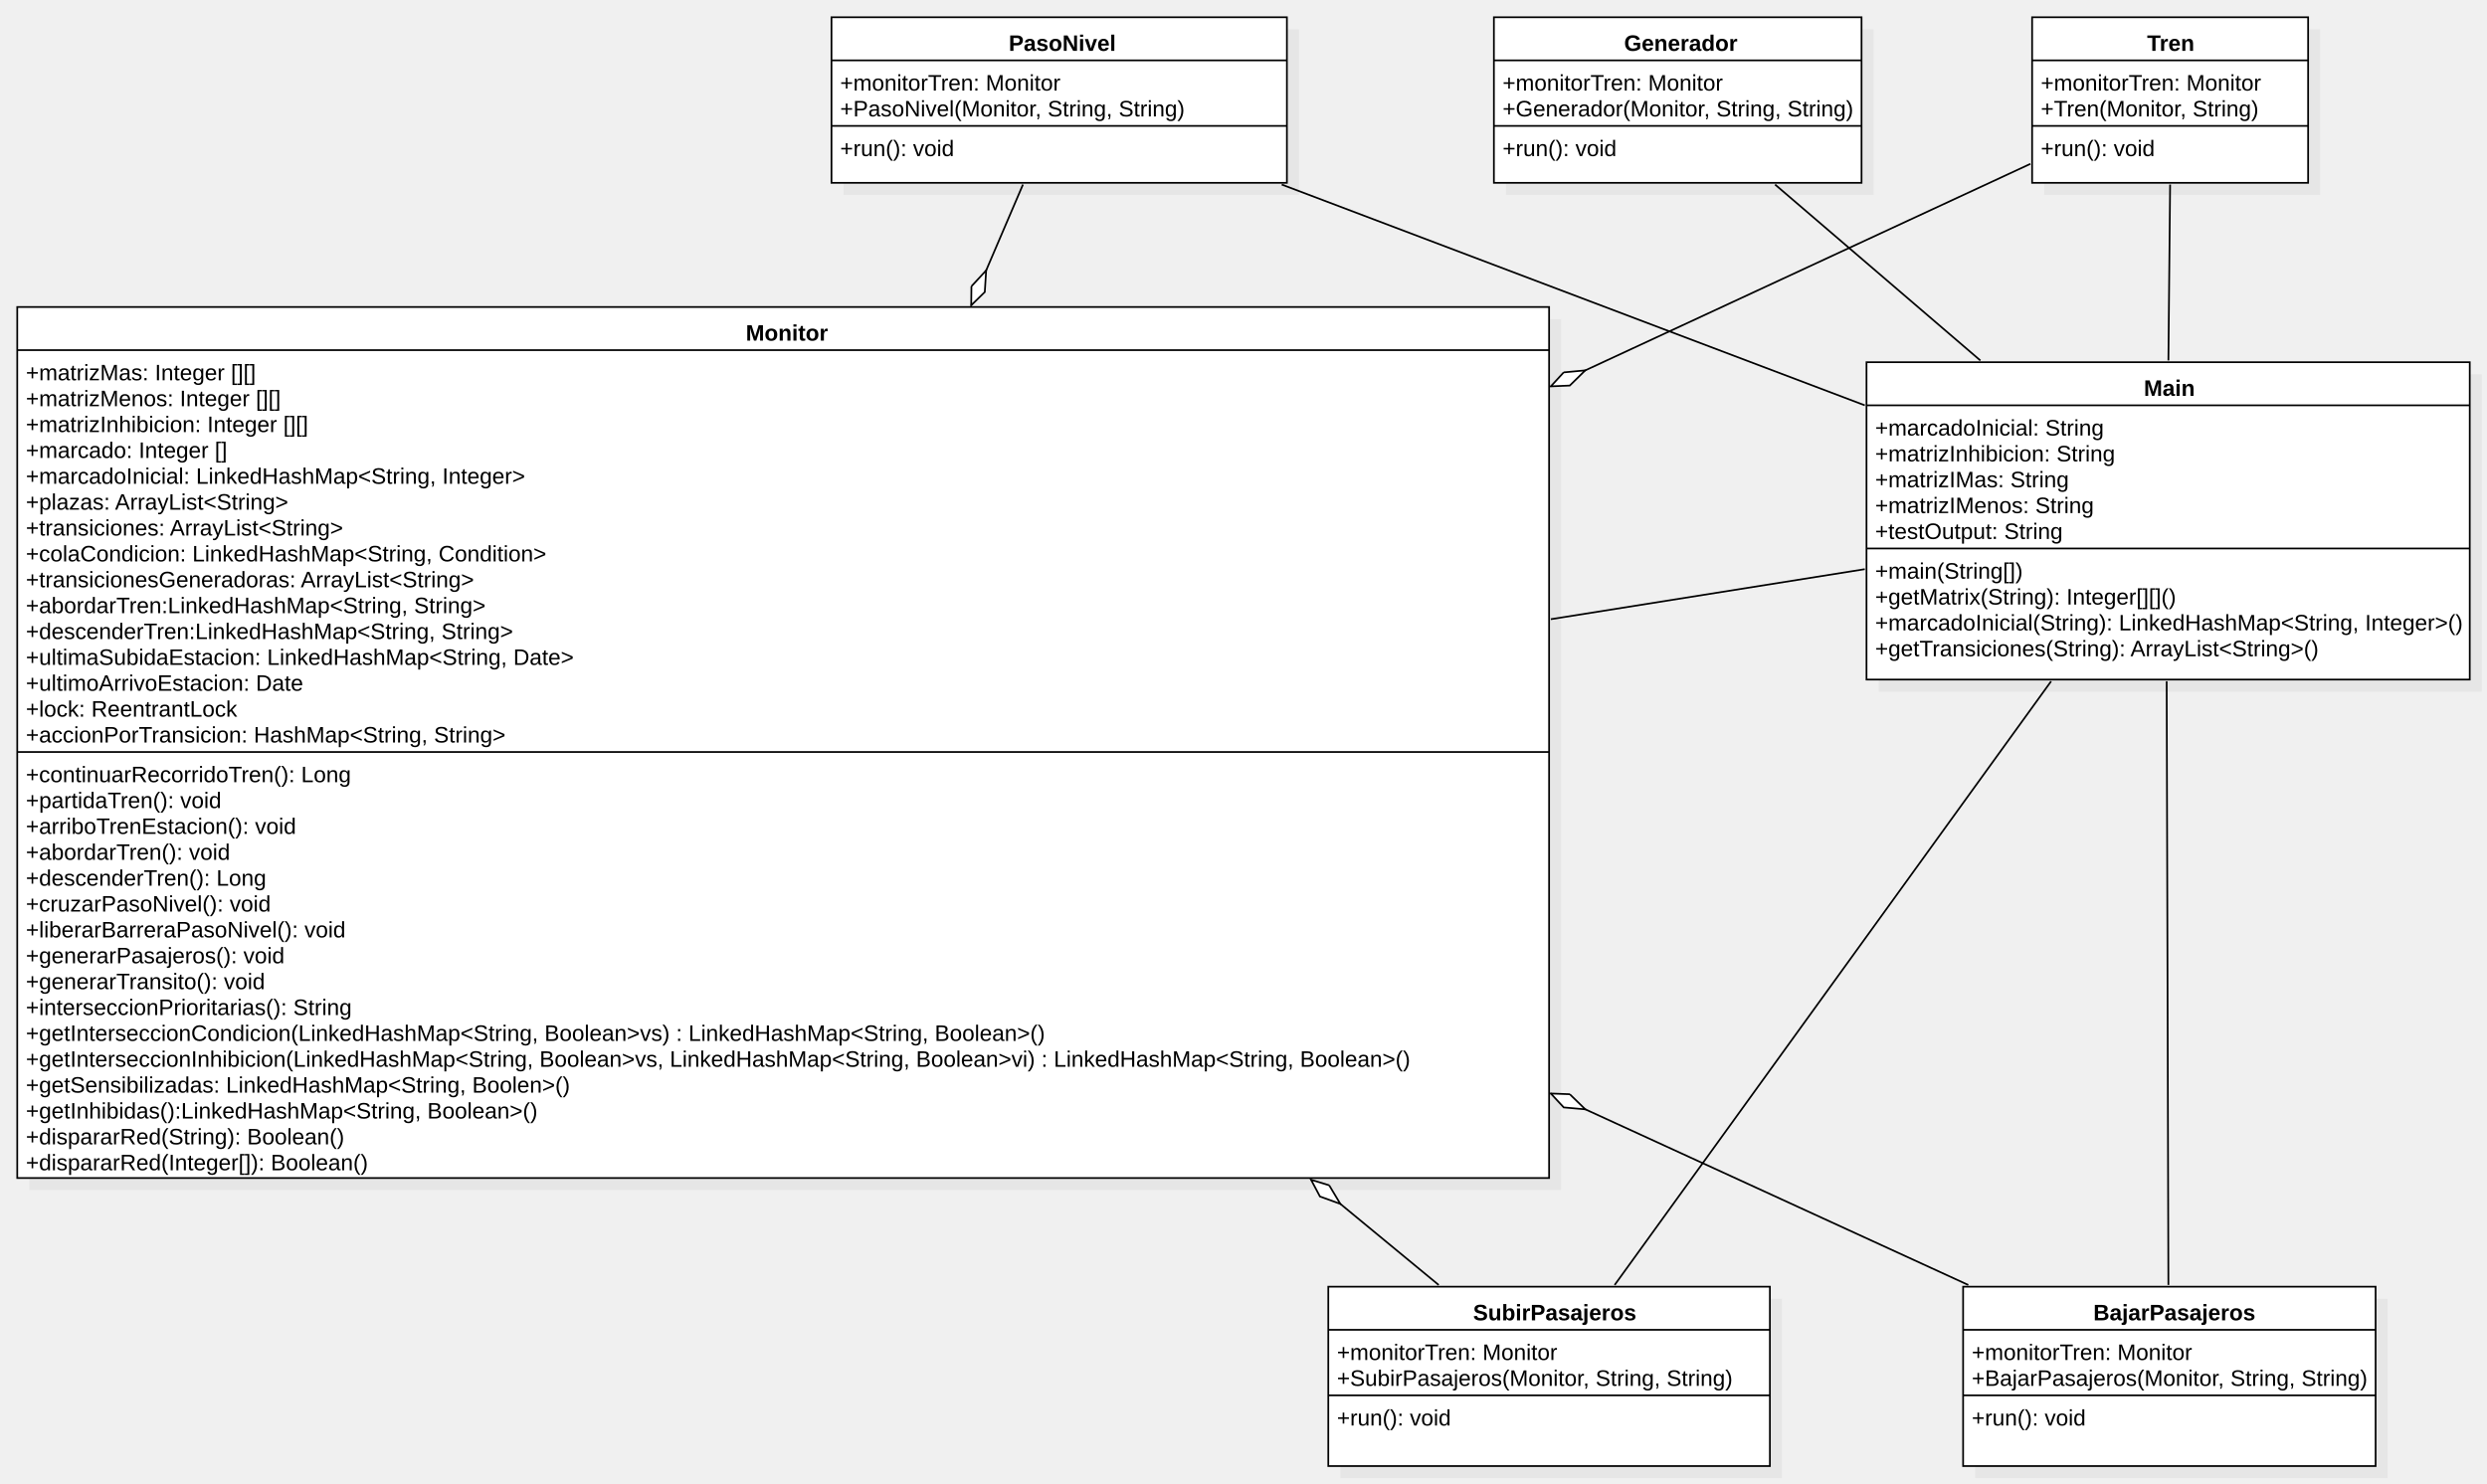
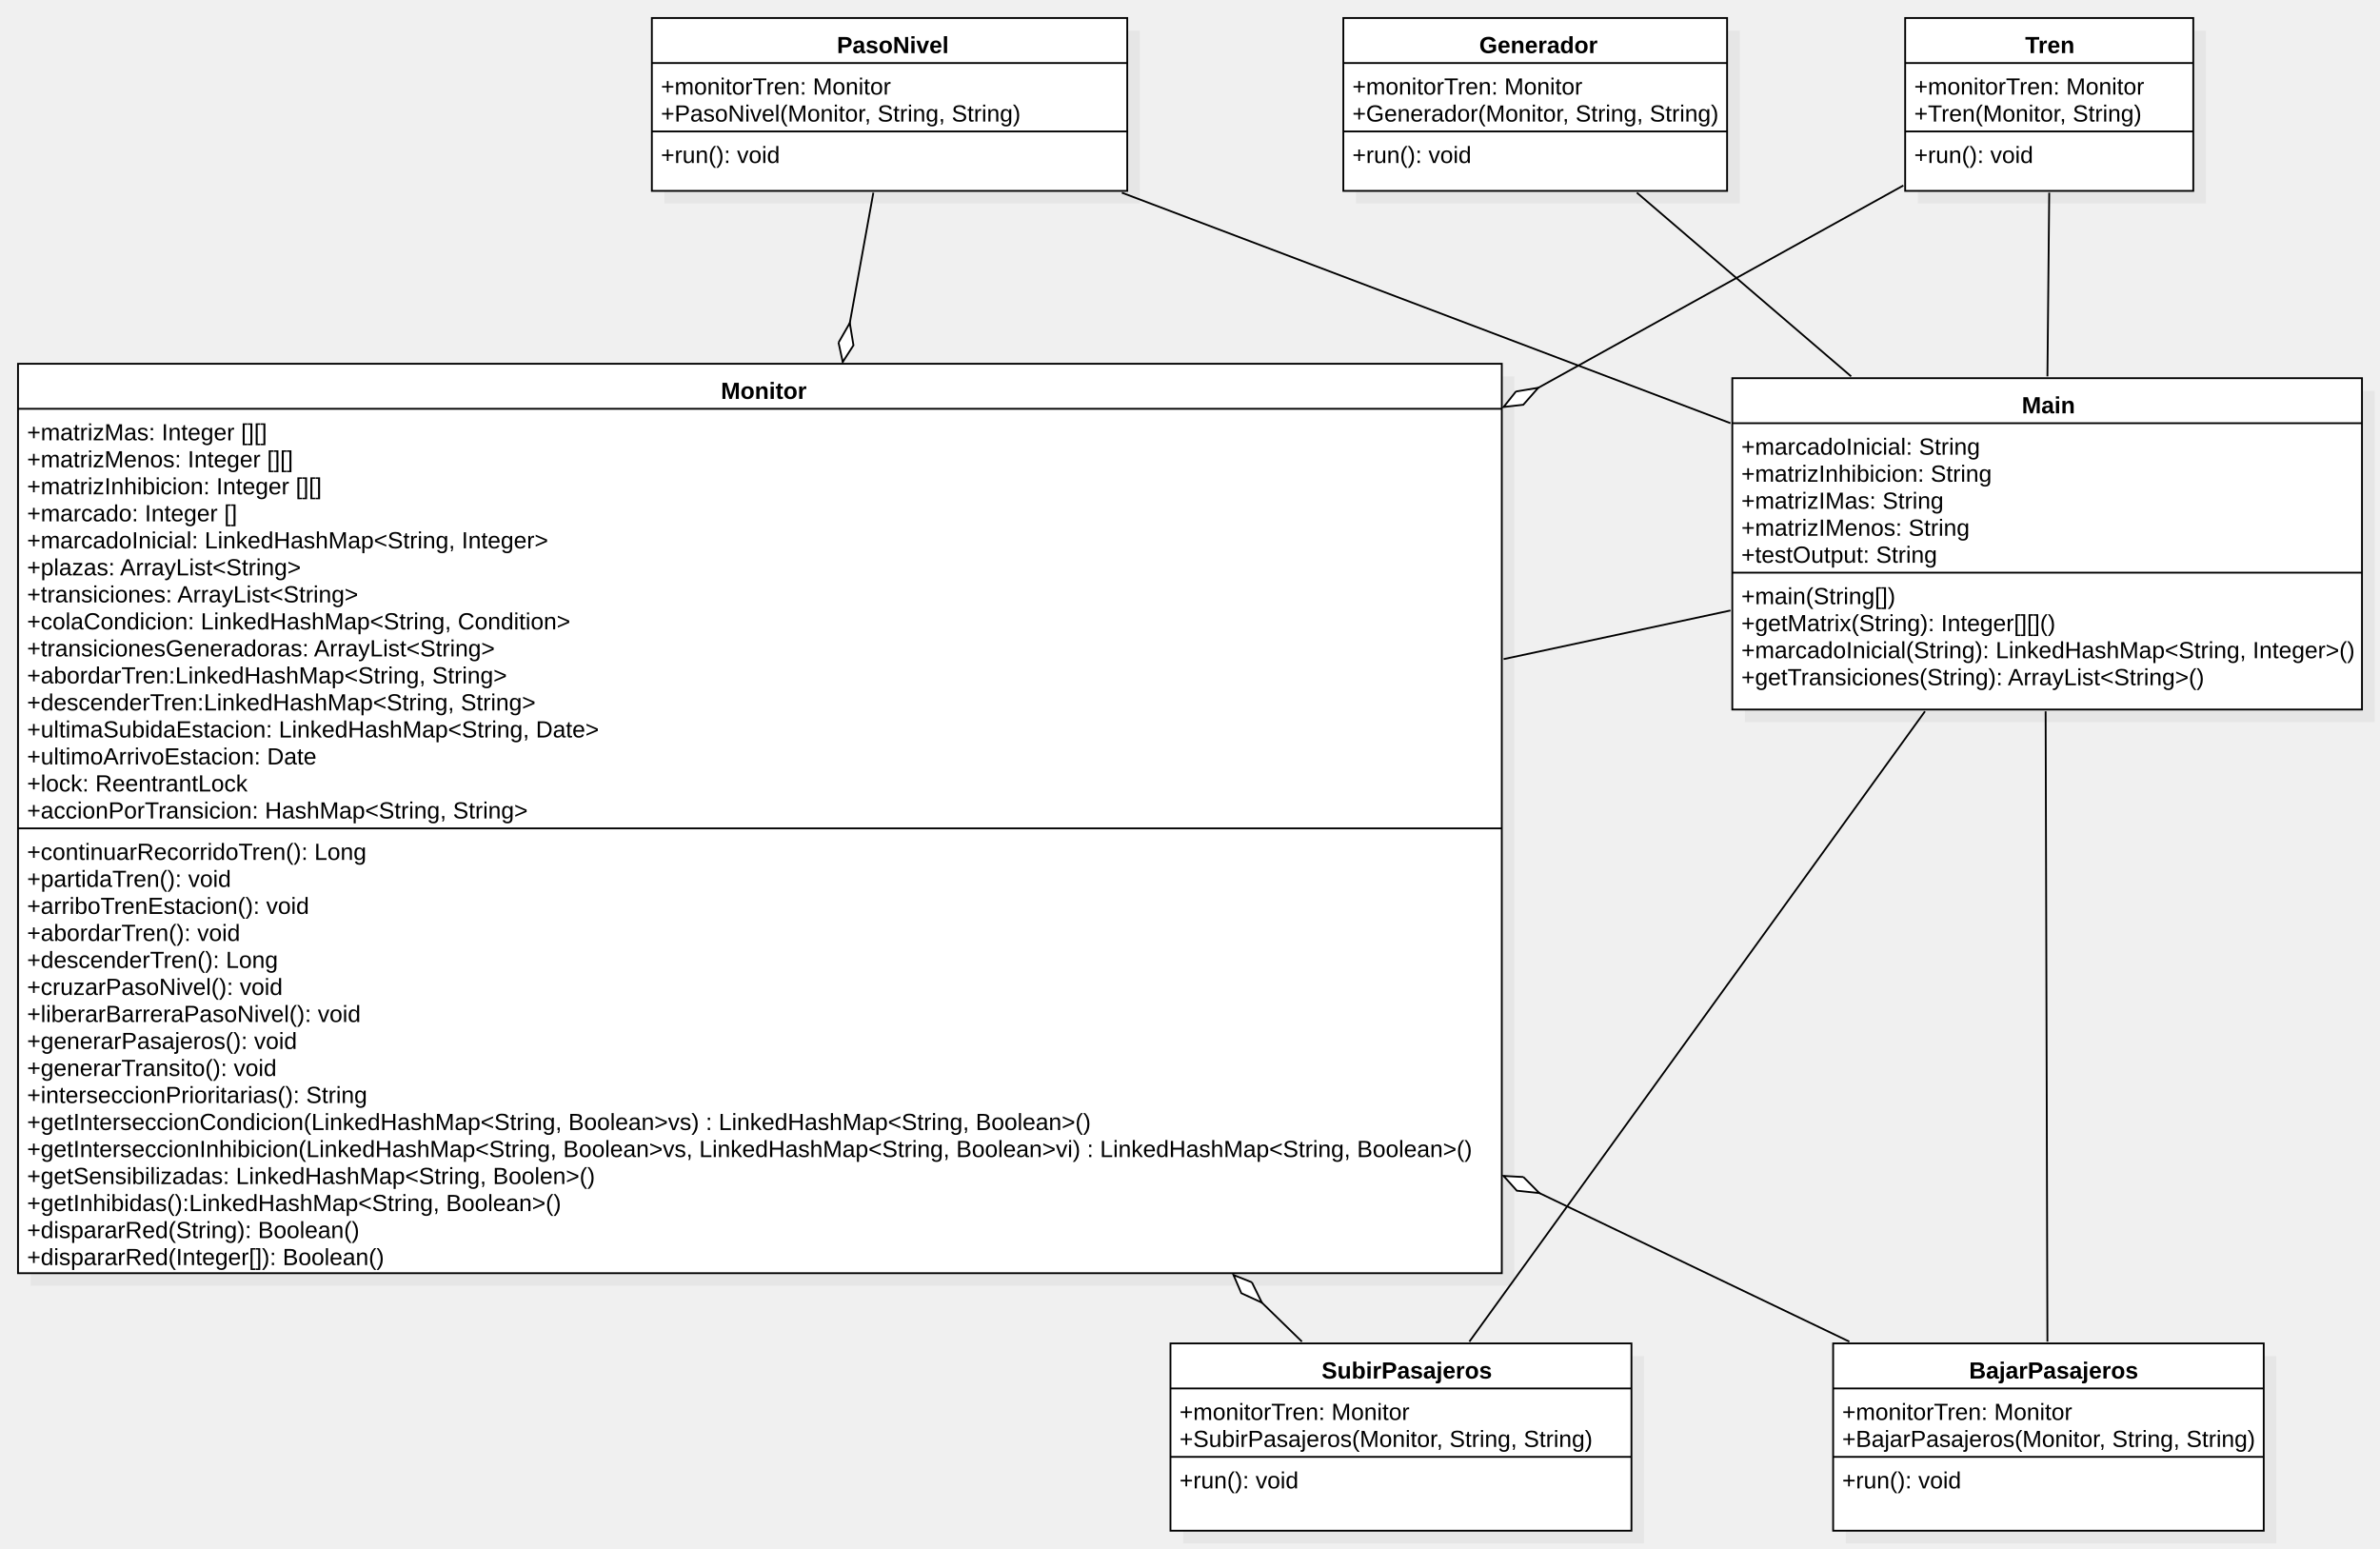
- <svg xmlns="http://www.w3.org/2000/svg" version="1.1" width="1441.691" height="860">
+ <svg xmlns="http://www.w3.org/2000/svg" version="1.1" width="1321.691" height="860">
  <defs />
  <g>
-     <g transform="translate(-182,-6) scale(1,1)">
+     <g transform="translate(-302,-6) scale(1,1)">
      <rect fill="#C0C0C0" stroke="none" x="1271" y="223" width="349.691" height="184" opacity="0.2" />
    </g>
-     <g transform="translate(-182,-6) scale(1,1)">
+     <g transform="translate(-302,-6) scale(1,1)">
      <rect fill="#ffffff" stroke="none" x="1264" y="216" width="349.691" height="184" />
    </g>
-     <g transform="translate(-182,-6) scale(1,1)">
+     <g transform="translate(-302,-6) scale(1,1)">
      <path fill="none" stroke="#000000" d="M 1264 216 L 1613.691 216 L 1613.691 400 L 1264 400 L 1264 216 Z Z" stroke-miterlimit="10" />
    </g>
-     <g transform="translate(-182,-6) scale(1,1)">
+     <g transform="translate(-302,-6) scale(1,1)">
      <path fill="none" stroke="#000000" d="M 1264 241 L 1613.691 241" stroke-miterlimit="10" />
    </g>
-     <g transform="translate(-182,-6) scale(1,1)">
+     <g transform="translate(-302,-6) scale(1,1)">
      <path fill="none" stroke="#000000" d="M 1264 324 L 1613.691 324" stroke-miterlimit="10" />
    </g>
-     <g transform="translate(-182,-6) scale(1,1)">
+     <g transform="translate(-302,-6) scale(1,1)">
      <g>
        <path fill="none" stroke="none" />
        <text fill="#000000" stroke="none" font-family="Arial" font-size="13px" font-style="normal" font-weight="bold" text-decoration="none" x="1424.757" y="235.5">Main</text>
      </g>
    </g>
-     <g transform="translate(-182,-6) scale(1,1)">
+     <g transform="translate(-302,-6) scale(1,1)">
      <g>
        <path fill="none" stroke="none" />
        <text fill="#000000" stroke="none" font-family="Arial" font-size="13px" font-style="normal" font-weight="normal" text-decoration="none" x="1269" y="258.5">+marcadoInicial: String</text>
      </g>
    </g>
-     <g transform="translate(-182,-6) scale(1,1)">
+     <g transform="translate(-302,-6) scale(1,1)">
      <g>
        <path fill="none" stroke="none" />
        <text fill="#000000" stroke="none" font-family="Arial" font-size="13px" font-style="normal" font-weight="normal" text-decoration="none" x="1269" y="273.5">+matrizInhibicion: String</text>
      </g>
    </g>
-     <g transform="translate(-182,-6) scale(1,1)">
+     <g transform="translate(-302,-6) scale(1,1)">
      <g>
        <path fill="none" stroke="none" />
        <text fill="#000000" stroke="none" font-family="Arial" font-size="13px" font-style="normal" font-weight="normal" text-decoration="none" x="1269" y="288.5">+matrizIMas: String</text>
      </g>
    </g>
-     <g transform="translate(-182,-6) scale(1,1)">
+     <g transform="translate(-302,-6) scale(1,1)">
      <g>
        <path fill="none" stroke="none" />
        <text fill="#000000" stroke="none" font-family="Arial" font-size="13px" font-style="normal" font-weight="normal" text-decoration="none" x="1269" y="303.5">+matrizIMenos: String</text>
      </g>
    </g>
-     <g transform="translate(-182,-6) scale(1,1)">
+     <g transform="translate(-302,-6) scale(1,1)">
      <g>
        <path fill="none" stroke="none" />
        <text fill="#000000" stroke="none" font-family="Arial" font-size="13px" font-style="normal" font-weight="normal" text-decoration="none" x="1269" y="318.5">+testOutput: String</text>
      </g>
    </g>
-     <g transform="translate(-182,-6) scale(1,1)">
+     <g transform="translate(-302,-6) scale(1,1)">
      <g>
        <path fill="none" stroke="none" />
        <text fill="#000000" stroke="none" font-family="Arial" font-size="13px" font-style="normal" font-weight="normal" text-decoration="none" x="1269" y="341.5">+main(String[])</text>
      </g>
    </g>
-     <g transform="translate(-182,-6) scale(1,1)">
+     <g transform="translate(-302,-6) scale(1,1)">
      <g>
        <path fill="none" stroke="none" />
        <text fill="#000000" stroke="none" font-family="Arial" font-size="13px" font-style="normal" font-weight="normal" text-decoration="none" x="1269" y="356.5">+getMatrix(String): Integer[][]()</text>
      </g>
    </g>
-     <g transform="translate(-182,-6) scale(1,1)">
+     <g transform="translate(-302,-6) scale(1,1)">
      <g>
        <path fill="none" stroke="none" />
        <text fill="#000000" stroke="none" font-family="Arial" font-size="13px" font-style="normal" font-weight="normal" text-decoration="none" x="1269" y="371.5">+marcadoInicial(String): LinkedHashMap&lt;String, Integer&gt;()</text>
      </g>
    </g>
-     <g transform="translate(-182,-6) scale(1,1)">
+     <g transform="translate(-302,-6) scale(1,1)">
      <g>
        <path fill="none" stroke="none" />
        <text fill="#000000" stroke="none" font-family="Arial" font-size="13px" font-style="normal" font-weight="normal" text-decoration="none" x="1269" y="386.5">+getTransiciones(String): ArrayList&lt;String&gt;()</text>
      </g>
    </g>
-     <g transform="translate(-182,-6) scale(1,1)">
-       <rect fill="#C0C0C0" stroke="none" x="199" y="191" width="888" height="505" opacity="0.2" />
-     </g>
-     <g transform="translate(-182,-6) scale(1,1)">
-       <rect fill="#ffffff" stroke="none" x="192" y="184" width="888" height="505" />
-     </g>
-     <g transform="translate(-182,-6) scale(1,1)">
-       <path fill="none" stroke="#000000" d="M 192 184 L 1080 184 L 1080 689 L 192 689 L 192 184 Z Z" stroke-miterlimit="10" />
-     </g>
-     <g transform="translate(-182,-6) scale(1,1)">
-       <path fill="none" stroke="#000000" d="M 192 209 L 1080 209" stroke-miterlimit="10" />
-     </g>
-     <g transform="translate(-182,-6) scale(1,1)">
-       <path fill="none" stroke="#000000" d="M 192 442 L 1080 442" stroke-miterlimit="10" />
-     </g>
-     <g transform="translate(-182,-6) scale(1,1)">
-       <g>
-         <path fill="none" stroke="none" />
-         <text fill="#000000" stroke="none" font-family="Arial" font-size="13px" font-style="normal" font-weight="bold" text-decoration="none" x="614.326" y="203.5">Monitor</text>
-       </g>
-     </g>
-     <g transform="translate(-182,-6) scale(1,1)">
-       <g>
-         <path fill="none" stroke="none" />
-         <text fill="#000000" stroke="none" font-family="Arial" font-size="13px" font-style="normal" font-weight="normal" text-decoration="none" x="197" y="226.5">+matrizMas: Integer [][]</text>
-       </g>
-     </g>
-     <g transform="translate(-182,-6) scale(1,1)">
-       <g>
-         <path fill="none" stroke="none" />
-         <text fill="#000000" stroke="none" font-family="Arial" font-size="13px" font-style="normal" font-weight="normal" text-decoration="none" x="197" y="241.5">+matrizMenos: Integer [][]</text>
-       </g>
-     </g>
-     <g transform="translate(-182,-6) scale(1,1)">
-       <g>
-         <path fill="none" stroke="none" />
-         <text fill="#000000" stroke="none" font-family="Arial" font-size="13px" font-style="normal" font-weight="normal" text-decoration="none" x="197" y="256.5">+matrizInhibicion: Integer [][]</text>
-       </g>
-     </g>
-     <g transform="translate(-182,-6) scale(1,1)">
-       <g>
-         <path fill="none" stroke="none" />
-         <text fill="#000000" stroke="none" font-family="Arial" font-size="13px" font-style="normal" font-weight="normal" text-decoration="none" x="197" y="271.5">+marcado: Integer []</text>
-       </g>
-     </g>
-     <g transform="translate(-182,-6) scale(1,1)">
-       <g>
-         <path fill="none" stroke="none" />
-         <text fill="#000000" stroke="none" font-family="Arial" font-size="13px" font-style="normal" font-weight="normal" text-decoration="none" x="197" y="286.5">+marcadoInicial: LinkedHashMap&lt;String, Integer&gt;</text>
-       </g>
-     </g>
-     <g transform="translate(-182,-6) scale(1,1)">
-       <g>
-         <path fill="none" stroke="none" />
-         <text fill="#000000" stroke="none" font-family="Arial" font-size="13px" font-style="normal" font-weight="normal" text-decoration="none" x="197" y="301.5">+plazas: ArrayList&lt;String&gt;</text>
-       </g>
-     </g>
-     <g transform="translate(-182,-6) scale(1,1)">
-       <g>
-         <path fill="none" stroke="none" />
-         <text fill="#000000" stroke="none" font-family="Arial" font-size="13px" font-style="normal" font-weight="normal" text-decoration="none" x="197" y="316.5">+transiciones: ArrayList&lt;String&gt;</text>
-       </g>
-     </g>
-     <g transform="translate(-182,-6) scale(1,1)">
-       <g>
-         <path fill="none" stroke="none" />
-         <text fill="#000000" stroke="none" font-family="Arial" font-size="13px" font-style="normal" font-weight="normal" text-decoration="none" x="197" y="331.5">+colaCondicion: LinkedHashMap&lt;String, Condition&gt;</text>
-       </g>
-     </g>
-     <g transform="translate(-182,-6) scale(1,1)">
-       <g>
-         <path fill="none" stroke="none" />
-         <text fill="#000000" stroke="none" font-family="Arial" font-size="13px" font-style="normal" font-weight="normal" text-decoration="none" x="197" y="346.5">+transicionesGeneradoras: ArrayList&lt;String&gt;</text>
-       </g>
-     </g>
-     <g transform="translate(-182,-6) scale(1,1)">
-       <g>
-         <path fill="none" stroke="none" />
-         <text fill="#000000" stroke="none" font-family="Arial" font-size="13px" font-style="normal" font-weight="normal" text-decoration="none" x="197" y="361.5">+abordarTren:LinkedHashMap&lt;String, String&gt;</text>
-       </g>
-     </g>
-     <g transform="translate(-182,-6) scale(1,1)">
-       <g>
-         <path fill="none" stroke="none" />
-         <text fill="#000000" stroke="none" font-family="Arial" font-size="13px" font-style="normal" font-weight="normal" text-decoration="none" x="197" y="376.5">+descenderTren:LinkedHashMap&lt;String, String&gt;</text>
-       </g>
-     </g>
-     <g transform="translate(-182,-6) scale(1,1)">
-       <g>
-         <path fill="none" stroke="none" />
-         <text fill="#000000" stroke="none" font-family="Arial" font-size="13px" font-style="normal" font-weight="normal" text-decoration="none" x="197" y="391.5">+ultimaSubidaEstacion: LinkedHashMap&lt;String, Date&gt;</text>
-       </g>
-     </g>
-     <g transform="translate(-182,-6) scale(1,1)">
-       <g>
-         <path fill="none" stroke="none" />
-         <text fill="#000000" stroke="none" font-family="Arial" font-size="13px" font-style="normal" font-weight="normal" text-decoration="none" x="197" y="406.5">+ultimoArrivoEstacion: Date</text>
-       </g>
-     </g>
-     <g transform="translate(-182,-6) scale(1,1)">
-       <g>
-         <path fill="none" stroke="none" />
-         <text fill="#000000" stroke="none" font-family="Arial" font-size="13px" font-style="normal" font-weight="normal" text-decoration="none" x="197" y="421.5">+lock: ReentrantLock</text>
-       </g>
-     </g>
-     <g transform="translate(-182,-6) scale(1,1)">
-       <g>
-         <path fill="none" stroke="none" />
-         <text fill="#000000" stroke="none" font-family="Arial" font-size="13px" font-style="normal" font-weight="normal" text-decoration="none" x="197" y="436.5">+accionPorTransicion: HashMap&lt;String, String&gt;</text>
-       </g>
-     </g>
-     <g transform="translate(-182,-6) scale(1,1)">
-       <g>
-         <path fill="none" stroke="none" />
-         <text fill="#000000" stroke="none" font-family="Arial" font-size="13px" font-style="normal" font-weight="normal" text-decoration="none" x="197" y="459.5">+continuarRecorridoTren(): Long</text>
-       </g>
-     </g>
-     <g transform="translate(-182,-6) scale(1,1)">
-       <g>
-         <path fill="none" stroke="none" />
-         <text fill="#000000" stroke="none" font-family="Arial" font-size="13px" font-style="normal" font-weight="normal" text-decoration="none" x="197" y="474.5">+partidaTren(): void</text>
-       </g>
-     </g>
-     <g transform="translate(-182,-6) scale(1,1)">
-       <g>
-         <path fill="none" stroke="none" />
-         <text fill="#000000" stroke="none" font-family="Arial" font-size="13px" font-style="normal" font-weight="normal" text-decoration="none" x="197" y="489.5">+arriboTrenEstacion(): void</text>
-       </g>
-     </g>
-     <g transform="translate(-182,-6) scale(1,1)">
-       <g>
-         <path fill="none" stroke="none" />
-         <text fill="#000000" stroke="none" font-family="Arial" font-size="13px" font-style="normal" font-weight="normal" text-decoration="none" x="197" y="504.5">+abordarTren(): void</text>
-       </g>
-     </g>
-     <g transform="translate(-182,-6) scale(1,1)">
-       <g>
-         <path fill="none" stroke="none" />
-         <text fill="#000000" stroke="none" font-family="Arial" font-size="13px" font-style="normal" font-weight="normal" text-decoration="none" x="197" y="519.5">+descenderTren(): Long</text>
-       </g>
-     </g>
-     <g transform="translate(-182,-6) scale(1,1)">
-       <g>
-         <path fill="none" stroke="none" />
-         <text fill="#000000" stroke="none" font-family="Arial" font-size="13px" font-style="normal" font-weight="normal" text-decoration="none" x="197" y="534.5">+cruzarPasoNivel(): void</text>
-       </g>
-     </g>
-     <g transform="translate(-182,-6) scale(1,1)">
-       <g>
-         <path fill="none" stroke="none" />
-         <text fill="#000000" stroke="none" font-family="Arial" font-size="13px" font-style="normal" font-weight="normal" text-decoration="none" x="197" y="549.5">+liberarBarreraPasoNivel(): void</text>
-       </g>
-     </g>
-     <g transform="translate(-182,-6) scale(1,1)">
-       <g>
-         <path fill="none" stroke="none" />
-         <text fill="#000000" stroke="none" font-family="Arial" font-size="13px" font-style="normal" font-weight="normal" text-decoration="none" x="197" y="564.5">+generarPasajeros(): void</text>
-       </g>
-     </g>
-     <g transform="translate(-182,-6) scale(1,1)">
-       <g>
-         <path fill="none" stroke="none" />
-         <text fill="#000000" stroke="none" font-family="Arial" font-size="13px" font-style="normal" font-weight="normal" text-decoration="none" x="197" y="579.5">+generarTransito(): void</text>
-       </g>
-     </g>
-     <g transform="translate(-182,-6) scale(1,1)">
-       <g>
-         <path fill="none" stroke="none" />
-         <text fill="#000000" stroke="none" font-family="Arial" font-size="13px" font-style="normal" font-weight="normal" text-decoration="none" x="197" y="594.5">+interseccionPrioritarias(): String</text>
-       </g>
-     </g>
-     <g transform="translate(-182,-6) scale(1,1)">
-       <g>
-         <path fill="none" stroke="none" />
-         <text fill="#000000" stroke="none" font-family="Arial" font-size="13px" font-style="normal" font-weight="normal" text-decoration="none" x="197" y="609.5">+getInterseccionCondicion(LinkedHashMap&lt;String, Boolean&gt;vs) :  LinkedHashMap&lt;String, Boolean&gt;()</text>
-       </g>
-     </g>
-     <g transform="translate(-182,-6) scale(1,1)">
-       <g>
-         <path fill="none" stroke="none" />
-         <text fill="#000000" stroke="none" font-family="Arial" font-size="13px" font-style="normal" font-weight="normal" text-decoration="none" x="197" y="624.5">+getInterseccionInhibicion(LinkedHashMap&lt;String, Boolean&gt;vs, LinkedHashMap&lt;String, Boolean&gt;vi) :  LinkedHashMap&lt;String, Boolean&gt;()</text>
-       </g>
-     </g>
-     <g transform="translate(-182,-6) scale(1,1)">
-       <g>
-         <path fill="none" stroke="none" />
-         <text fill="#000000" stroke="none" font-family="Arial" font-size="13px" font-style="normal" font-weight="normal" text-decoration="none" x="197" y="639.5">+getSensibilizadas: LinkedHashMap&lt;String, Boolen&gt;()</text>
-       </g>
-     </g>
-     <g transform="translate(-182,-6) scale(1,1)">
-       <g>
-         <path fill="none" stroke="none" />
-         <text fill="#000000" stroke="none" font-family="Arial" font-size="13px" font-style="normal" font-weight="normal" text-decoration="none" x="197" y="654.5">+getInhibidas():LinkedHashMap&lt;String, Boolean&gt;()</text>
-       </g>
-     </g>
-     <g transform="translate(-182,-6) scale(1,1)">
-       <g>
-         <path fill="none" stroke="none" />
-         <text fill="#000000" stroke="none" font-family="Arial" font-size="13px" font-style="normal" font-weight="normal" text-decoration="none" x="197" y="669.5">+dispararRed(String): Boolean()</text>
-       </g>
-     </g>
-     <g transform="translate(-182,-6) scale(1,1)">
-       <g>
-         <path fill="none" stroke="none" />
-         <text fill="#000000" stroke="none" font-family="Arial" font-size="13px" font-style="normal" font-weight="normal" text-decoration="none" x="197" y="684.5">+dispararRed(Integer[]): Boolean()</text>
-       </g>
-     </g>
-     <g transform="translate(-182,-6) scale(1,1)">
+     <g transform="translate(-302,-6) scale(1,1)">
+       <rect fill="#C0C0C0" stroke="none" x="319" y="215" width="824" height="505" opacity="0.2" />
+     </g>
+     <g transform="translate(-302,-6) scale(1,1)">
+       <rect fill="#ffffff" stroke="none" x="312" y="208" width="824" height="505" />
+     </g>
+     <g transform="translate(-302,-6) scale(1,1)">
+       <path fill="none" stroke="#000000" d="M 312 208 L 1136 208 L 1136 713 L 312 713 L 312 208 Z Z" stroke-miterlimit="10" />
+     </g>
+     <g transform="translate(-302,-6) scale(1,1)">
+       <path fill="none" stroke="#000000" d="M 312 233 L 1136 233" stroke-miterlimit="10" />
+     </g>
+     <g transform="translate(-302,-6) scale(1,1)">
+       <path fill="none" stroke="#000000" d="M 312 466 L 1136 466" stroke-miterlimit="10" />
+     </g>
+     <g transform="translate(-302,-6) scale(1,1)">
+       <g>
+         <path fill="none" stroke="none" />
+         <text fill="#000000" stroke="none" font-family="Arial" font-size="13px" font-style="normal" font-weight="bold" text-decoration="none" x="702.326" y="227.5">Monitor</text>
+       </g>
+     </g>
+     <g transform="translate(-302,-6) scale(1,1)">
+       <g>
+         <path fill="none" stroke="none" />
+         <text fill="#000000" stroke="none" font-family="Arial" font-size="13px" font-style="normal" font-weight="normal" text-decoration="none" x="317" y="250.5">+matrizMas: Integer [][]</text>
+       </g>
+     </g>
+     <g transform="translate(-302,-6) scale(1,1)">
+       <g>
+         <path fill="none" stroke="none" />
+         <text fill="#000000" stroke="none" font-family="Arial" font-size="13px" font-style="normal" font-weight="normal" text-decoration="none" x="317" y="265.5">+matrizMenos: Integer [][]</text>
+       </g>
+     </g>
+     <g transform="translate(-302,-6) scale(1,1)">
+       <g>
+         <path fill="none" stroke="none" />
+         <text fill="#000000" stroke="none" font-family="Arial" font-size="13px" font-style="normal" font-weight="normal" text-decoration="none" x="317" y="280.5">+matrizInhibicion: Integer [][]</text>
+       </g>
+     </g>
+     <g transform="translate(-302,-6) scale(1,1)">
+       <g>
+         <path fill="none" stroke="none" />
+         <text fill="#000000" stroke="none" font-family="Arial" font-size="13px" font-style="normal" font-weight="normal" text-decoration="none" x="317" y="295.5">+marcado: Integer []</text>
+       </g>
+     </g>
+     <g transform="translate(-302,-6) scale(1,1)">
+       <g>
+         <path fill="none" stroke="none" />
+         <text fill="#000000" stroke="none" font-family="Arial" font-size="13px" font-style="normal" font-weight="normal" text-decoration="none" x="317" y="310.5">+marcadoInicial: LinkedHashMap&lt;String, Integer&gt;</text>
+       </g>
+     </g>
+     <g transform="translate(-302,-6) scale(1,1)">
+       <g>
+         <path fill="none" stroke="none" />
+         <text fill="#000000" stroke="none" font-family="Arial" font-size="13px" font-style="normal" font-weight="normal" text-decoration="none" x="317" y="325.5">+plazas: ArrayList&lt;String&gt;</text>
+       </g>
+     </g>
+     <g transform="translate(-302,-6) scale(1,1)">
+       <g>
+         <path fill="none" stroke="none" />
+         <text fill="#000000" stroke="none" font-family="Arial" font-size="13px" font-style="normal" font-weight="normal" text-decoration="none" x="317" y="340.5">+transiciones: ArrayList&lt;String&gt;</text>
+       </g>
+     </g>
+     <g transform="translate(-302,-6) scale(1,1)">
+       <g>
+         <path fill="none" stroke="none" />
+         <text fill="#000000" stroke="none" font-family="Arial" font-size="13px" font-style="normal" font-weight="normal" text-decoration="none" x="317" y="355.5">+colaCondicion: LinkedHashMap&lt;String, Condition&gt;</text>
+       </g>
+     </g>
+     <g transform="translate(-302,-6) scale(1,1)">
+       <g>
+         <path fill="none" stroke="none" />
+         <text fill="#000000" stroke="none" font-family="Arial" font-size="13px" font-style="normal" font-weight="normal" text-decoration="none" x="317" y="370.5">+transicionesGeneradoras: ArrayList&lt;String&gt;</text>
+       </g>
+     </g>
+     <g transform="translate(-302,-6) scale(1,1)">
+       <g>
+         <path fill="none" stroke="none" />
+         <text fill="#000000" stroke="none" font-family="Arial" font-size="13px" font-style="normal" font-weight="normal" text-decoration="none" x="317" y="385.5">+abordarTren:LinkedHashMap&lt;String, String&gt;</text>
+       </g>
+     </g>
+     <g transform="translate(-302,-6) scale(1,1)">
+       <g>
+         <path fill="none" stroke="none" />
+         <text fill="#000000" stroke="none" font-family="Arial" font-size="13px" font-style="normal" font-weight="normal" text-decoration="none" x="317" y="400.5">+descenderTren:LinkedHashMap&lt;String, String&gt;</text>
+       </g>
+     </g>
+     <g transform="translate(-302,-6) scale(1,1)">
+       <g>
+         <path fill="none" stroke="none" />
+         <text fill="#000000" stroke="none" font-family="Arial" font-size="13px" font-style="normal" font-weight="normal" text-decoration="none" x="317" y="415.5">+ultimaSubidaEstacion: LinkedHashMap&lt;String, Date&gt;</text>
+       </g>
+     </g>
+     <g transform="translate(-302,-6) scale(1,1)">
+       <g>
+         <path fill="none" stroke="none" />
+         <text fill="#000000" stroke="none" font-family="Arial" font-size="13px" font-style="normal" font-weight="normal" text-decoration="none" x="317" y="430.5">+ultimoArrivoEstacion: Date</text>
+       </g>
+     </g>
+     <g transform="translate(-302,-6) scale(1,1)">
+       <g>
+         <path fill="none" stroke="none" />
+         <text fill="#000000" stroke="none" font-family="Arial" font-size="13px" font-style="normal" font-weight="normal" text-decoration="none" x="317" y="445.5">+lock: ReentrantLock</text>
+       </g>
+     </g>
+     <g transform="translate(-302,-6) scale(1,1)">
+       <g>
+         <path fill="none" stroke="none" />
+         <text fill="#000000" stroke="none" font-family="Arial" font-size="13px" font-style="normal" font-weight="normal" text-decoration="none" x="317" y="460.5">+accionPorTransicion: HashMap&lt;String, String&gt;</text>
+       </g>
+     </g>
+     <g transform="translate(-302,-6) scale(1,1)">
+       <g>
+         <path fill="none" stroke="none" />
+         <text fill="#000000" stroke="none" font-family="Arial" font-size="13px" font-style="normal" font-weight="normal" text-decoration="none" x="317" y="483.5">+continuarRecorridoTren(): Long</text>
+       </g>
+     </g>
+     <g transform="translate(-302,-6) scale(1,1)">
+       <g>
+         <path fill="none" stroke="none" />
+         <text fill="#000000" stroke="none" font-family="Arial" font-size="13px" font-style="normal" font-weight="normal" text-decoration="none" x="317" y="498.5">+partidaTren(): void</text>
+       </g>
+     </g>
+     <g transform="translate(-302,-6) scale(1,1)">
+       <g>
+         <path fill="none" stroke="none" />
+         <text fill="#000000" stroke="none" font-family="Arial" font-size="13px" font-style="normal" font-weight="normal" text-decoration="none" x="317" y="513.5">+arriboTrenEstacion(): void</text>
+       </g>
+     </g>
+     <g transform="translate(-302,-6) scale(1,1)">
+       <g>
+         <path fill="none" stroke="none" />
+         <text fill="#000000" stroke="none" font-family="Arial" font-size="13px" font-style="normal" font-weight="normal" text-decoration="none" x="317" y="528.5">+abordarTren(): void</text>
+       </g>
+     </g>
+     <g transform="translate(-302,-6) scale(1,1)">
+       <g>
+         <path fill="none" stroke="none" />
+         <text fill="#000000" stroke="none" font-family="Arial" font-size="13px" font-style="normal" font-weight="normal" text-decoration="none" x="317" y="543.5">+descenderTren(): Long</text>
+       </g>
+     </g>
+     <g transform="translate(-302,-6) scale(1,1)">
+       <g>
+         <path fill="none" stroke="none" />
+         <text fill="#000000" stroke="none" font-family="Arial" font-size="13px" font-style="normal" font-weight="normal" text-decoration="none" x="317" y="558.5">+cruzarPasoNivel(): void</text>
+       </g>
+     </g>
+     <g transform="translate(-302,-6) scale(1,1)">
+       <g>
+         <path fill="none" stroke="none" />
+         <text fill="#000000" stroke="none" font-family="Arial" font-size="13px" font-style="normal" font-weight="normal" text-decoration="none" x="317" y="573.5">+liberarBarreraPasoNivel(): void</text>
+       </g>
+     </g>
+     <g transform="translate(-302,-6) scale(1,1)">
+       <g>
+         <path fill="none" stroke="none" />
+         <text fill="#000000" stroke="none" font-family="Arial" font-size="13px" font-style="normal" font-weight="normal" text-decoration="none" x="317" y="588.5">+generarPasajeros(): void</text>
+       </g>
+     </g>
+     <g transform="translate(-302,-6) scale(1,1)">
+       <g>
+         <path fill="none" stroke="none" />
+         <text fill="#000000" stroke="none" font-family="Arial" font-size="13px" font-style="normal" font-weight="normal" text-decoration="none" x="317" y="603.5">+generarTransito(): void</text>
+       </g>
+     </g>
+     <g transform="translate(-302,-6) scale(1,1)">
+       <g>
+         <path fill="none" stroke="none" />
+         <text fill="#000000" stroke="none" font-family="Arial" font-size="13px" font-style="normal" font-weight="normal" text-decoration="none" x="317" y="618.5">+interseccionPrioritarias(): String</text>
+       </g>
+     </g>
+     <g transform="translate(-302,-6) scale(1,1)">
+       <g>
+         <path fill="none" stroke="none" />
+         <text fill="#000000" stroke="none" font-family="Arial" font-size="13px" font-style="normal" font-weight="normal" text-decoration="none" x="317" y="633.5">+getInterseccionCondicion(LinkedHashMap&lt;String, Boolean&gt;vs) :  LinkedHashMap&lt;String, Boolean&gt;()</text>
+       </g>
+     </g>
+     <g transform="translate(-302,-6) scale(1,1)">
+       <g>
+         <path fill="none" stroke="none" />
+         <text fill="#000000" stroke="none" font-family="Arial" font-size="13px" font-style="normal" font-weight="normal" text-decoration="none" x="317" y="648.5">+getInterseccionInhibicion(LinkedHashMap&lt;String, Boolean&gt;vs, LinkedHashMap&lt;String, Boolean&gt;vi) :  LinkedHashMap&lt;String, Boolean&gt;()</text>
+       </g>
+     </g>
+     <g transform="translate(-302,-6) scale(1,1)">
+       <g>
+         <path fill="none" stroke="none" />
+         <text fill="#000000" stroke="none" font-family="Arial" font-size="13px" font-style="normal" font-weight="normal" text-decoration="none" x="317" y="663.5">+getSensibilizadas: LinkedHashMap&lt;String, Boolen&gt;()</text>
+       </g>
+     </g>
+     <g transform="translate(-302,-6) scale(1,1)">
+       <g>
+         <path fill="none" stroke="none" />
+         <text fill="#000000" stroke="none" font-family="Arial" font-size="13px" font-style="normal" font-weight="normal" text-decoration="none" x="317" y="678.5">+getInhibidas():LinkedHashMap&lt;String, Boolean&gt;()</text>
+       </g>
+     </g>
+     <g transform="translate(-302,-6) scale(1,1)">
+       <g>
+         <path fill="none" stroke="none" />
+         <text fill="#000000" stroke="none" font-family="Arial" font-size="13px" font-style="normal" font-weight="normal" text-decoration="none" x="317" y="693.5">+dispararRed(String): Boolean()</text>
+       </g>
+     </g>
+     <g transform="translate(-302,-6) scale(1,1)">
+       <g>
+         <path fill="none" stroke="none" />
+         <text fill="#000000" stroke="none" font-family="Arial" font-size="13px" font-style="normal" font-weight="normal" text-decoration="none" x="317" y="708.5">+dispararRed(Integer[]): Boolean()</text>
+       </g>
+     </g>
+     <g transform="translate(-302,-6) scale(1,1)">
      <rect fill="#C0C0C0" stroke="none" x="1367" y="23" width="160" height="96" opacity="0.2" />
    </g>
-     <g transform="translate(-182,-6) scale(1,1)">
+     <g transform="translate(-302,-6) scale(1,1)">
      <rect fill="#ffffff" stroke="none" x="1360" y="16" width="160" height="96" />
    </g>
-     <g transform="translate(-182,-6) scale(1,1)">
+     <g transform="translate(-302,-6) scale(1,1)">
      <path fill="none" stroke="#000000" d="M 1360 16 L 1520 16 L 1520 112 L 1360 112 L 1360 16 Z Z" stroke-miterlimit="10" />
    </g>
-     <g transform="translate(-182,-6) scale(1,1)">
+     <g transform="translate(-302,-6) scale(1,1)">
      <path fill="none" stroke="#000000" d="M 1360 41 L 1520 41" stroke-miterlimit="10" />
    </g>
-     <g transform="translate(-182,-6) scale(1,1)">
+     <g transform="translate(-302,-6) scale(1,1)">
      <path fill="none" stroke="#000000" d="M 1360 79 L 1520 79" stroke-miterlimit="10" />
    </g>
-     <g transform="translate(-182,-6) scale(1,1)">
+     <g transform="translate(-302,-6) scale(1,1)">
      <g>
        <path fill="none" stroke="none" />
        <text fill="#000000" stroke="none" font-family="Arial" font-size="13px" font-style="normal" font-weight="bold" text-decoration="none" x="1426.635" y="35.5">Tren</text>
      </g>
    </g>
-     <g transform="translate(-182,-6) scale(1,1)">
+     <g transform="translate(-302,-6) scale(1,1)">
      <g>
        <path fill="none" stroke="none" />
        <text fill="#000000" stroke="none" font-family="Arial" font-size="13px" font-style="normal" font-weight="normal" text-decoration="none" x="1365" y="58.5">+monitorTren: Monitor</text>
      </g>
    </g>
-     <g transform="translate(-182,-6) scale(1,1)">
+     <g transform="translate(-302,-6) scale(1,1)">
      <g>
        <path fill="none" stroke="none" />
        <text fill="#000000" stroke="none" font-family="Arial" font-size="13px" font-style="normal" font-weight="normal" text-decoration="none" x="1365" y="73.5">+Tren(Monitor, String)</text>
      </g>
    </g>
-     <g transform="translate(-182,-6) scale(1,1)">
+     <g transform="translate(-302,-6) scale(1,1)">
      <g>
        <path fill="none" stroke="none" />
        <text fill="#000000" stroke="none" font-family="Arial" font-size="13px" font-style="normal" font-weight="normal" text-decoration="none" x="1365" y="96.5">+run(): void</text>
      </g>
    </g>
-     <g transform="translate(-182,-6) scale(1,1)">
+     <g transform="translate(-302,-6) scale(1,1)">
      <rect fill="#C0C0C0" stroke="none" x="959" y="759" width="256" height="104" opacity="0.2" />
    </g>
-     <g transform="translate(-182,-6) scale(1,1)">
+     <g transform="translate(-302,-6) scale(1,1)">
      <rect fill="#ffffff" stroke="none" x="952" y="752" width="256" height="104" />
    </g>
-     <g transform="translate(-182,-6) scale(1,1)">
+     <g transform="translate(-302,-6) scale(1,1)">
      <path fill="none" stroke="#000000" d="M 952 752 L 1208 752 L 1208 856 L 952 856 L 952 752 Z Z" stroke-miterlimit="10" />
    </g>
-     <g transform="translate(-182,-6) scale(1,1)">
+     <g transform="translate(-302,-6) scale(1,1)">
      <path fill="none" stroke="#000000" d="M 952 777 L 1208 777" stroke-miterlimit="10" />
    </g>
-     <g transform="translate(-182,-6) scale(1,1)">
+     <g transform="translate(-302,-6) scale(1,1)">
      <path fill="none" stroke="#000000" d="M 952 815 L 1208 815" stroke-miterlimit="10" />
    </g>
-     <g transform="translate(-182,-6) scale(1,1)">
+     <g transform="translate(-302,-6) scale(1,1)">
      <g>
        <path fill="none" stroke="none" />
        <text fill="#000000" stroke="none" font-family="Arial" font-size="13px" font-style="normal" font-weight="bold" text-decoration="none" x="1035.922" y="771.5">SubirPasajeros</text>
      </g>
    </g>
-     <g transform="translate(-182,-6) scale(1,1)">
+     <g transform="translate(-302,-6) scale(1,1)">
      <g>
        <path fill="none" stroke="none" />
        <text fill="#000000" stroke="none" font-family="Arial" font-size="13px" font-style="normal" font-weight="normal" text-decoration="none" x="957" y="794.5">+monitorTren: Monitor</text>
      </g>
    </g>
-     <g transform="translate(-182,-6) scale(1,1)">
+     <g transform="translate(-302,-6) scale(1,1)">
      <g>
        <path fill="none" stroke="none" />
        <text fill="#000000" stroke="none" font-family="Arial" font-size="13px" font-style="normal" font-weight="normal" text-decoration="none" x="957" y="809.5">+SubirPasajeros(Monitor, String, String)</text>
      </g>
    </g>
-     <g transform="translate(-182,-6) scale(1,1)">
+     <g transform="translate(-302,-6) scale(1,1)">
      <g>
        <path fill="none" stroke="none" />
        <text fill="#000000" stroke="none" font-family="Arial" font-size="13px" font-style="normal" font-weight="normal" text-decoration="none" x="957" y="832.5">+run(): void</text>
      </g>
    </g>
-     <g transform="translate(-182,-6) scale(1,1)">
+     <g transform="translate(-302,-6) scale(1,1)">
      <rect fill="#C0C0C0" stroke="none" x="1327" y="759" width="239.122" height="104" opacity="0.2" />
    </g>
-     <g transform="translate(-182,-6) scale(1,1)">
+     <g transform="translate(-302,-6) scale(1,1)">
      <rect fill="#ffffff" stroke="none" x="1320" y="752" width="239.122" height="104" />
    </g>
-     <g transform="translate(-182,-6) scale(1,1)">
+     <g transform="translate(-302,-6) scale(1,1)">
      <path fill="none" stroke="#000000" d="M 1320 752 L 1559.122 752 L 1559.122 856 L 1320 856 L 1320 752 Z Z" stroke-miterlimit="10" />
    </g>
-     <g transform="translate(-182,-6) scale(1,1)">
+     <g transform="translate(-302,-6) scale(1,1)">
      <path fill="none" stroke="#000000" d="M 1320 777 L 1559.122 777" stroke-miterlimit="10" />
    </g>
-     <g transform="translate(-182,-6) scale(1,1)">
+     <g transform="translate(-302,-6) scale(1,1)">
      <path fill="none" stroke="#000000" d="M 1320 815 L 1559.122 815" stroke-miterlimit="10" />
    </g>
-     <g transform="translate(-182,-6) scale(1,1)">
+     <g transform="translate(-302,-6) scale(1,1)">
      <g>
        <path fill="none" stroke="none" />
        <text fill="#000000" stroke="none" font-family="Arial" font-size="13px" font-style="normal" font-weight="bold" text-decoration="none" x="1395.483" y="771.5">BajarPasajeros</text>
      </g>
    </g>
-     <g transform="translate(-182,-6) scale(1,1)">
+     <g transform="translate(-302,-6) scale(1,1)">
      <g>
        <path fill="none" stroke="none" />
        <text fill="#000000" stroke="none" font-family="Arial" font-size="13px" font-style="normal" font-weight="normal" text-decoration="none" x="1325" y="794.5">+monitorTren: Monitor</text>
      </g>
    </g>
-     <g transform="translate(-182,-6) scale(1,1)">
+     <g transform="translate(-302,-6) scale(1,1)">
      <g>
        <path fill="none" stroke="none" />
        <text fill="#000000" stroke="none" font-family="Arial" font-size="13px" font-style="normal" font-weight="normal" text-decoration="none" x="1325" y="809.5">+BajarPasajeros(Monitor, String, String)</text>
      </g>
    </g>
-     <g transform="translate(-182,-6) scale(1,1)">
+     <g transform="translate(-302,-6) scale(1,1)">
      <g>
        <path fill="none" stroke="none" />
        <text fill="#000000" stroke="none" font-family="Arial" font-size="13px" font-style="normal" font-weight="normal" text-decoration="none" x="1325" y="832.5">+run(): void</text>
      </g>
    </g>
-     <g transform="translate(-182,-6) scale(1,1)">
+     <g transform="translate(-302,-6) scale(1,1)">
      <rect fill="#C0C0C0" stroke="none" x="671" y="23" width="264" height="96" opacity="0.2" />
    </g>
-     <g transform="translate(-182,-6) scale(1,1)">
+     <g transform="translate(-302,-6) scale(1,1)">
      <rect fill="#ffffff" stroke="none" x="664" y="16" width="264" height="96" />
    </g>
-     <g transform="translate(-182,-6) scale(1,1)">
+     <g transform="translate(-302,-6) scale(1,1)">
      <path fill="none" stroke="#000000" d="M 664 16 L 928 16 L 928 112 L 664 112 L 664 16 Z Z" stroke-miterlimit="10" />
    </g>
-     <g transform="translate(-182,-6) scale(1,1)">
+     <g transform="translate(-302,-6) scale(1,1)">
      <path fill="none" stroke="#000000" d="M 664 41 L 928 41" stroke-miterlimit="10" />
    </g>
-     <g transform="translate(-182,-6) scale(1,1)">
+     <g transform="translate(-302,-6) scale(1,1)">
      <path fill="none" stroke="#000000" d="M 664 79 L 928 79" stroke-miterlimit="10" />
    </g>
-     <g transform="translate(-182,-6) scale(1,1)">
+     <g transform="translate(-302,-6) scale(1,1)">
      <g>
        <path fill="none" stroke="none" />
        <text fill="#000000" stroke="none" font-family="Arial" font-size="13px" font-style="normal" font-weight="bold" text-decoration="none" x="766.737" y="35.5">PasoNivel</text>
      </g>
    </g>
-     <g transform="translate(-182,-6) scale(1,1)">
+     <g transform="translate(-302,-6) scale(1,1)">
      <g>
        <path fill="none" stroke="none" />
        <text fill="#000000" stroke="none" font-family="Arial" font-size="13px" font-style="normal" font-weight="normal" text-decoration="none" x="669" y="58.5">+monitorTren: Monitor</text>
      </g>
    </g>
-     <g transform="translate(-182,-6) scale(1,1)">
+     <g transform="translate(-302,-6) scale(1,1)">
      <g>
        <path fill="none" stroke="none" />
        <text fill="#000000" stroke="none" font-family="Arial" font-size="13px" font-style="normal" font-weight="normal" text-decoration="none" x="669" y="73.5">+PasoNivel(Monitor, String, String)</text>
      </g>
    </g>
-     <g transform="translate(-182,-6) scale(1,1)">
+     <g transform="translate(-302,-6) scale(1,1)">
      <g>
        <path fill="none" stroke="none" />
        <text fill="#000000" stroke="none" font-family="Arial" font-size="13px" font-style="normal" font-weight="normal" text-decoration="none" x="669" y="96.5">+run(): void</text>
      </g>
    </g>
-     <g transform="translate(-182,-6) scale(1,1)">
-       <path fill="none" stroke="#000000" d="M 1359 101 L 1081 230" stroke-miterlimit="10" />
-     </g>
-     <g transform="translate(-182,-6) scale(1,1)">
-       <path fill="#FFFFFF" stroke="none" d="M 1088.447 221.904 L 1081 230 L 1091.99 229.541 L 1100.956 220.74" />
-     </g>
-     <g transform="translate(-182,-6) scale(1,1)">
-       <path fill="none" stroke="#000000" d="M 1088.447 221.904 L 1081 230 L 1091.99 229.541 L 1100.956 220.74 L 1088.447 221.904" stroke-miterlimit="10" />
-     </g>
-     <g transform="translate(-182,-6) scale(1,1)">
-       <path fill="none" stroke="#000000" d="M 1016 751 L 942 690" stroke-miterlimit="10" />
-     </g>
-     <g transform="translate(-182,-6) scale(1,1)">
-       <path fill="#FFFFFF" stroke="none" d="M 952.519 693.216 L 942 690 L 947.164 699.712 L 958.976 703.994" />
-     </g>
-     <g transform="translate(-182,-6) scale(1,1)">
-       <path fill="none" stroke="#000000" d="M 952.519 693.216 L 942 690 L 947.164 699.712 L 958.976 703.994 L 952.519 693.216" stroke-miterlimit="10" />
-     </g>
-     <g transform="translate(-182,-6) scale(1,1)">
-       <path fill="none" stroke="#000000" d="M 1323 751 L 1081 640" stroke-miterlimit="10" />
-     </g>
-     <g transform="translate(-182,-6) scale(1,1)">
-       <path fill="#FFFFFF" stroke="none" d="M 1091.992 640.411 L 1081 640 L 1088.482 648.063 L 1100.997 649.172" />
-     </g>
-     <g transform="translate(-182,-6) scale(1,1)">
-       <path fill="none" stroke="#000000" d="M 1091.992 640.411 L 1081 640 L 1088.482 648.063 L 1100.997 649.172 L 1091.992 640.411" stroke-miterlimit="10" />
-     </g>
-     <g transform="translate(-182,-6) scale(1,1)">
-       <path fill="none" stroke="#000000" d="M 775 113 L 745 183" stroke-miterlimit="10" />
-     </g>
-     <g transform="translate(-182,-6) scale(1,1)">
-       <path fill="#FFFFFF" stroke="none" d="M 745.134 172.001 L 745 183 L 752.872 175.317 L 753.666 162.779" />
-     </g>
-     <g transform="translate(-182,-6) scale(1,1)">
-       <path fill="none" stroke="#000000" d="M 745.134 172.001 L 745 183 L 752.872 175.317 L 753.666 162.779 L 745.134 172.001" stroke-miterlimit="10" />
-     </g>
-     <g transform="translate(-182,-6) scale(1,1)">
+     <g transform="translate(-302,-6) scale(1,1)">
+       <path fill="none" stroke="#000000" d="M 1359 109 L 1137 232" stroke-miterlimit="10" />
+     </g>
+     <g transform="translate(-302,-6) scale(1,1)">
+       <path fill="#FFFFFF" stroke="none" d="M 1143.849 223.393 L 1137 232 L 1147.93 230.757 L 1156.244 221.338" />
+     </g>
+     <g transform="translate(-302,-6) scale(1,1)">
+       <path fill="none" stroke="#000000" d="M 1143.849 223.393 L 1137 232 L 1147.93 230.757 L 1156.244 221.338 L 1143.849 223.393" stroke-miterlimit="10" />
+     </g>
+     <g transform="translate(-302,-6) scale(1,1)">
+       <path fill="none" stroke="#000000" d="M 1025 751 L 987 714" stroke-miterlimit="10" />
+     </g>
+     <g transform="translate(-302,-6) scale(1,1)">
+       <path fill="#FFFFFF" stroke="none" d="M 997.218 718.074 L 987 714 L 991.345 724.106 L 1002.762 729.348" />
+     </g>
+     <g transform="translate(-302,-6) scale(1,1)">
+       <path fill="none" stroke="#000000" d="M 997.218 718.074 L 987 714 L 991.345 724.106 L 1002.762 729.348 L 997.218 718.074" stroke-miterlimit="10" />
+     </g>
+     <g transform="translate(-302,-6) scale(1,1)">
+       <path fill="none" stroke="#000000" d="M 1329 751 L 1137 659" stroke-miterlimit="10" />
+     </g>
+     <g transform="translate(-302,-6) scale(1,1)">
+       <path fill="#FFFFFF" stroke="none" d="M 1147.984 659.595 L 1137 659 L 1144.346 667.188 L 1156.84 668.507" />
+     </g>
+     <g transform="translate(-302,-6) scale(1,1)">
+       <path fill="none" stroke="#000000" d="M 1147.984 659.595 L 1137 659 L 1144.346 667.188 L 1156.84 668.507 L 1147.984 659.595" stroke-miterlimit="10" />
+     </g>
+     <g transform="translate(-302,-6) scale(1,1)">
+       <path fill="none" stroke="#000000" d="M 787 113 L 770 207" stroke-miterlimit="10" />
+     </g>
+     <g transform="translate(-302,-6) scale(1,1)">
+       <path fill="#FFFFFF" stroke="none" d="M 767.666 196.25 L 770 207 L 775.951 197.749 L 773.915 185.351" />
+     </g>
+     <g transform="translate(-302,-6) scale(1,1)">
+       <path fill="none" stroke="#000000" d="M 767.666 196.25 L 770 207 L 775.951 197.749 L 773.915 185.351 L 767.666 196.25" stroke-miterlimit="10" />
+     </g>
+     <g transform="translate(-302,-6) scale(1,1)">
      <path fill="none" stroke="#000000" d="M 1118 751 L 1371 401" stroke-miterlimit="10" />
    </g>
-     <g transform="translate(-182,-6) scale(1,1)">
+     <g transform="translate(-302,-6) scale(1,1)">
      <path fill="none" stroke="#000000" d="M 925 113 L 1263 241" stroke-miterlimit="10" />
    </g>
-     <g transform="translate(-182,-6) scale(1,1)">
+     <g transform="translate(-302,-6) scale(1,1)">
      <path fill="none" stroke="#000000" d="M 1439 751 L 1438 401" stroke-miterlimit="10" />
    </g>
-     <g transform="translate(-182,-6) scale(1,1)">
+     <g transform="translate(-302,-6) scale(1,1)">
      <path fill="none" stroke="#000000" d="M 1440 113 L 1439 215" stroke-miterlimit="10" />
    </g>
-     <g transform="translate(-182,-6) scale(1,1)">
-       <path fill="none" stroke="#000000" d="M 1081 365 L 1263 336" stroke-miterlimit="10" />
-     </g>
-     <g transform="translate(-182,-6) scale(1,1)">
+     <g transform="translate(-302,-6) scale(1,1)">
+       <path fill="none" stroke="#000000" d="M 1137 372 L 1263 345" stroke-miterlimit="10" />
+     </g>
+     <g transform="translate(-302,-6) scale(1,1)">
      <rect fill="#C0C0C0" stroke="none" x="1055" y="23" width="213.115" height="96" opacity="0.2" />
    </g>
-     <g transform="translate(-182,-6) scale(1,1)">
+     <g transform="translate(-302,-6) scale(1,1)">
      <rect fill="#ffffff" stroke="none" x="1048" y="16" width="213.115" height="96" />
    </g>
-     <g transform="translate(-182,-6) scale(1,1)">
+     <g transform="translate(-302,-6) scale(1,1)">
      <path fill="none" stroke="#000000" d="M 1048 16 L 1261.115 16 L 1261.115 112 L 1048 112 L 1048 16 Z Z" stroke-miterlimit="10" />
    </g>
-     <g transform="translate(-182,-6) scale(1,1)">
+     <g transform="translate(-302,-6) scale(1,1)">
      <path fill="none" stroke="#000000" d="M 1048 41 L 1261.115 41" stroke-miterlimit="10" />
    </g>
-     <g transform="translate(-182,-6) scale(1,1)">
+     <g transform="translate(-302,-6) scale(1,1)">
      <path fill="none" stroke="#000000" d="M 1048 79 L 1261.115 79" stroke-miterlimit="10" />
    </g>
-     <g transform="translate(-182,-6) scale(1,1)">
+     <g transform="translate(-302,-6) scale(1,1)">
      <g>
        <path fill="none" stroke="none" />
        <text fill="#000000" stroke="none" font-family="Arial" font-size="13px" font-style="normal" font-weight="bold" text-decoration="none" x="1123.483" y="35.5">Generador</text>
      </g>
    </g>
-     <g transform="translate(-182,-6) scale(1,1)">
+     <g transform="translate(-302,-6) scale(1,1)">
      <g>
        <path fill="none" stroke="none" />
        <text fill="#000000" stroke="none" font-family="Arial" font-size="13px" font-style="normal" font-weight="normal" text-decoration="none" x="1053" y="58.5">+monitorTren: Monitor</text>
      </g>
    </g>
-     <g transform="translate(-182,-6) scale(1,1)">
+     <g transform="translate(-302,-6) scale(1,1)">
      <g>
        <path fill="none" stroke="none" />
        <text fill="#000000" stroke="none" font-family="Arial" font-size="13px" font-style="normal" font-weight="normal" text-decoration="none" x="1053" y="73.5">+Generador(Monitor, String, String)</text>
      </g>
    </g>
-     <g transform="translate(-182,-6) scale(1,1)">
+     <g transform="translate(-302,-6) scale(1,1)">
      <g>
        <path fill="none" stroke="none" />
        <text fill="#000000" stroke="none" font-family="Arial" font-size="13px" font-style="normal" font-weight="normal" text-decoration="none" x="1053" y="96.5">+run(): void</text>
      </g>
    </g>
-     <g transform="translate(-182,-6) scale(1,1)">
+     <g transform="translate(-302,-6) scale(1,1)">
      <path fill="none" stroke="#000000" d="M 1211 113 L 1330 215" stroke-miterlimit="10" />
    </g>
  </g>
</svg>
